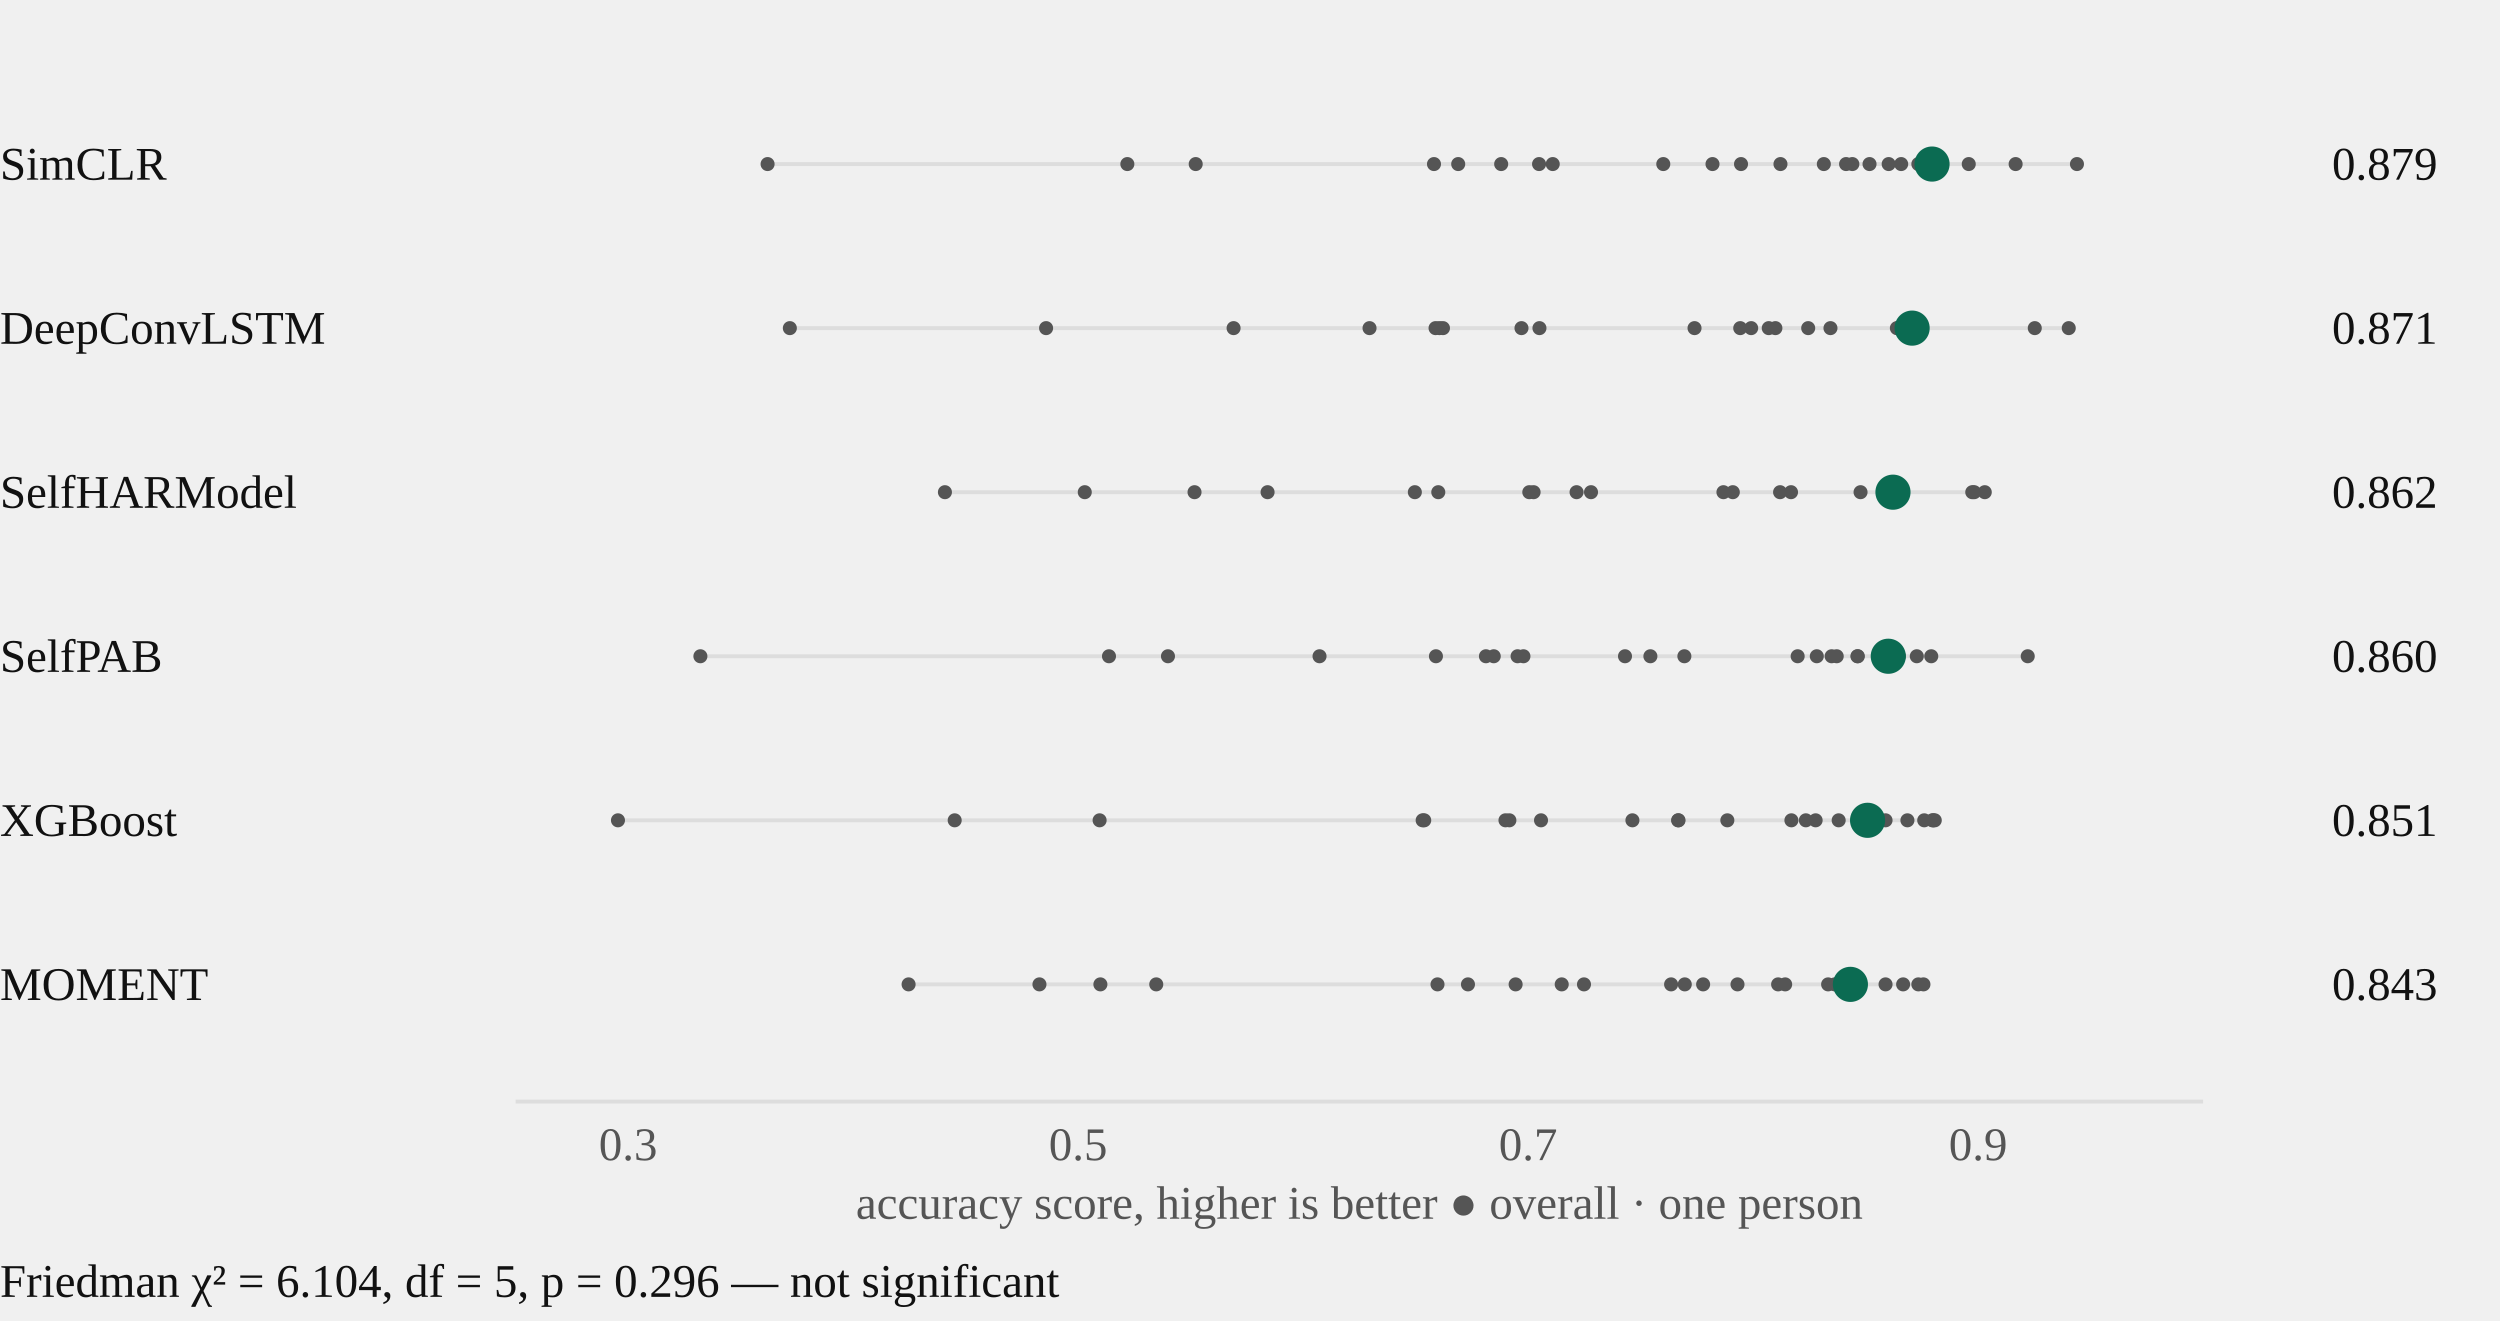
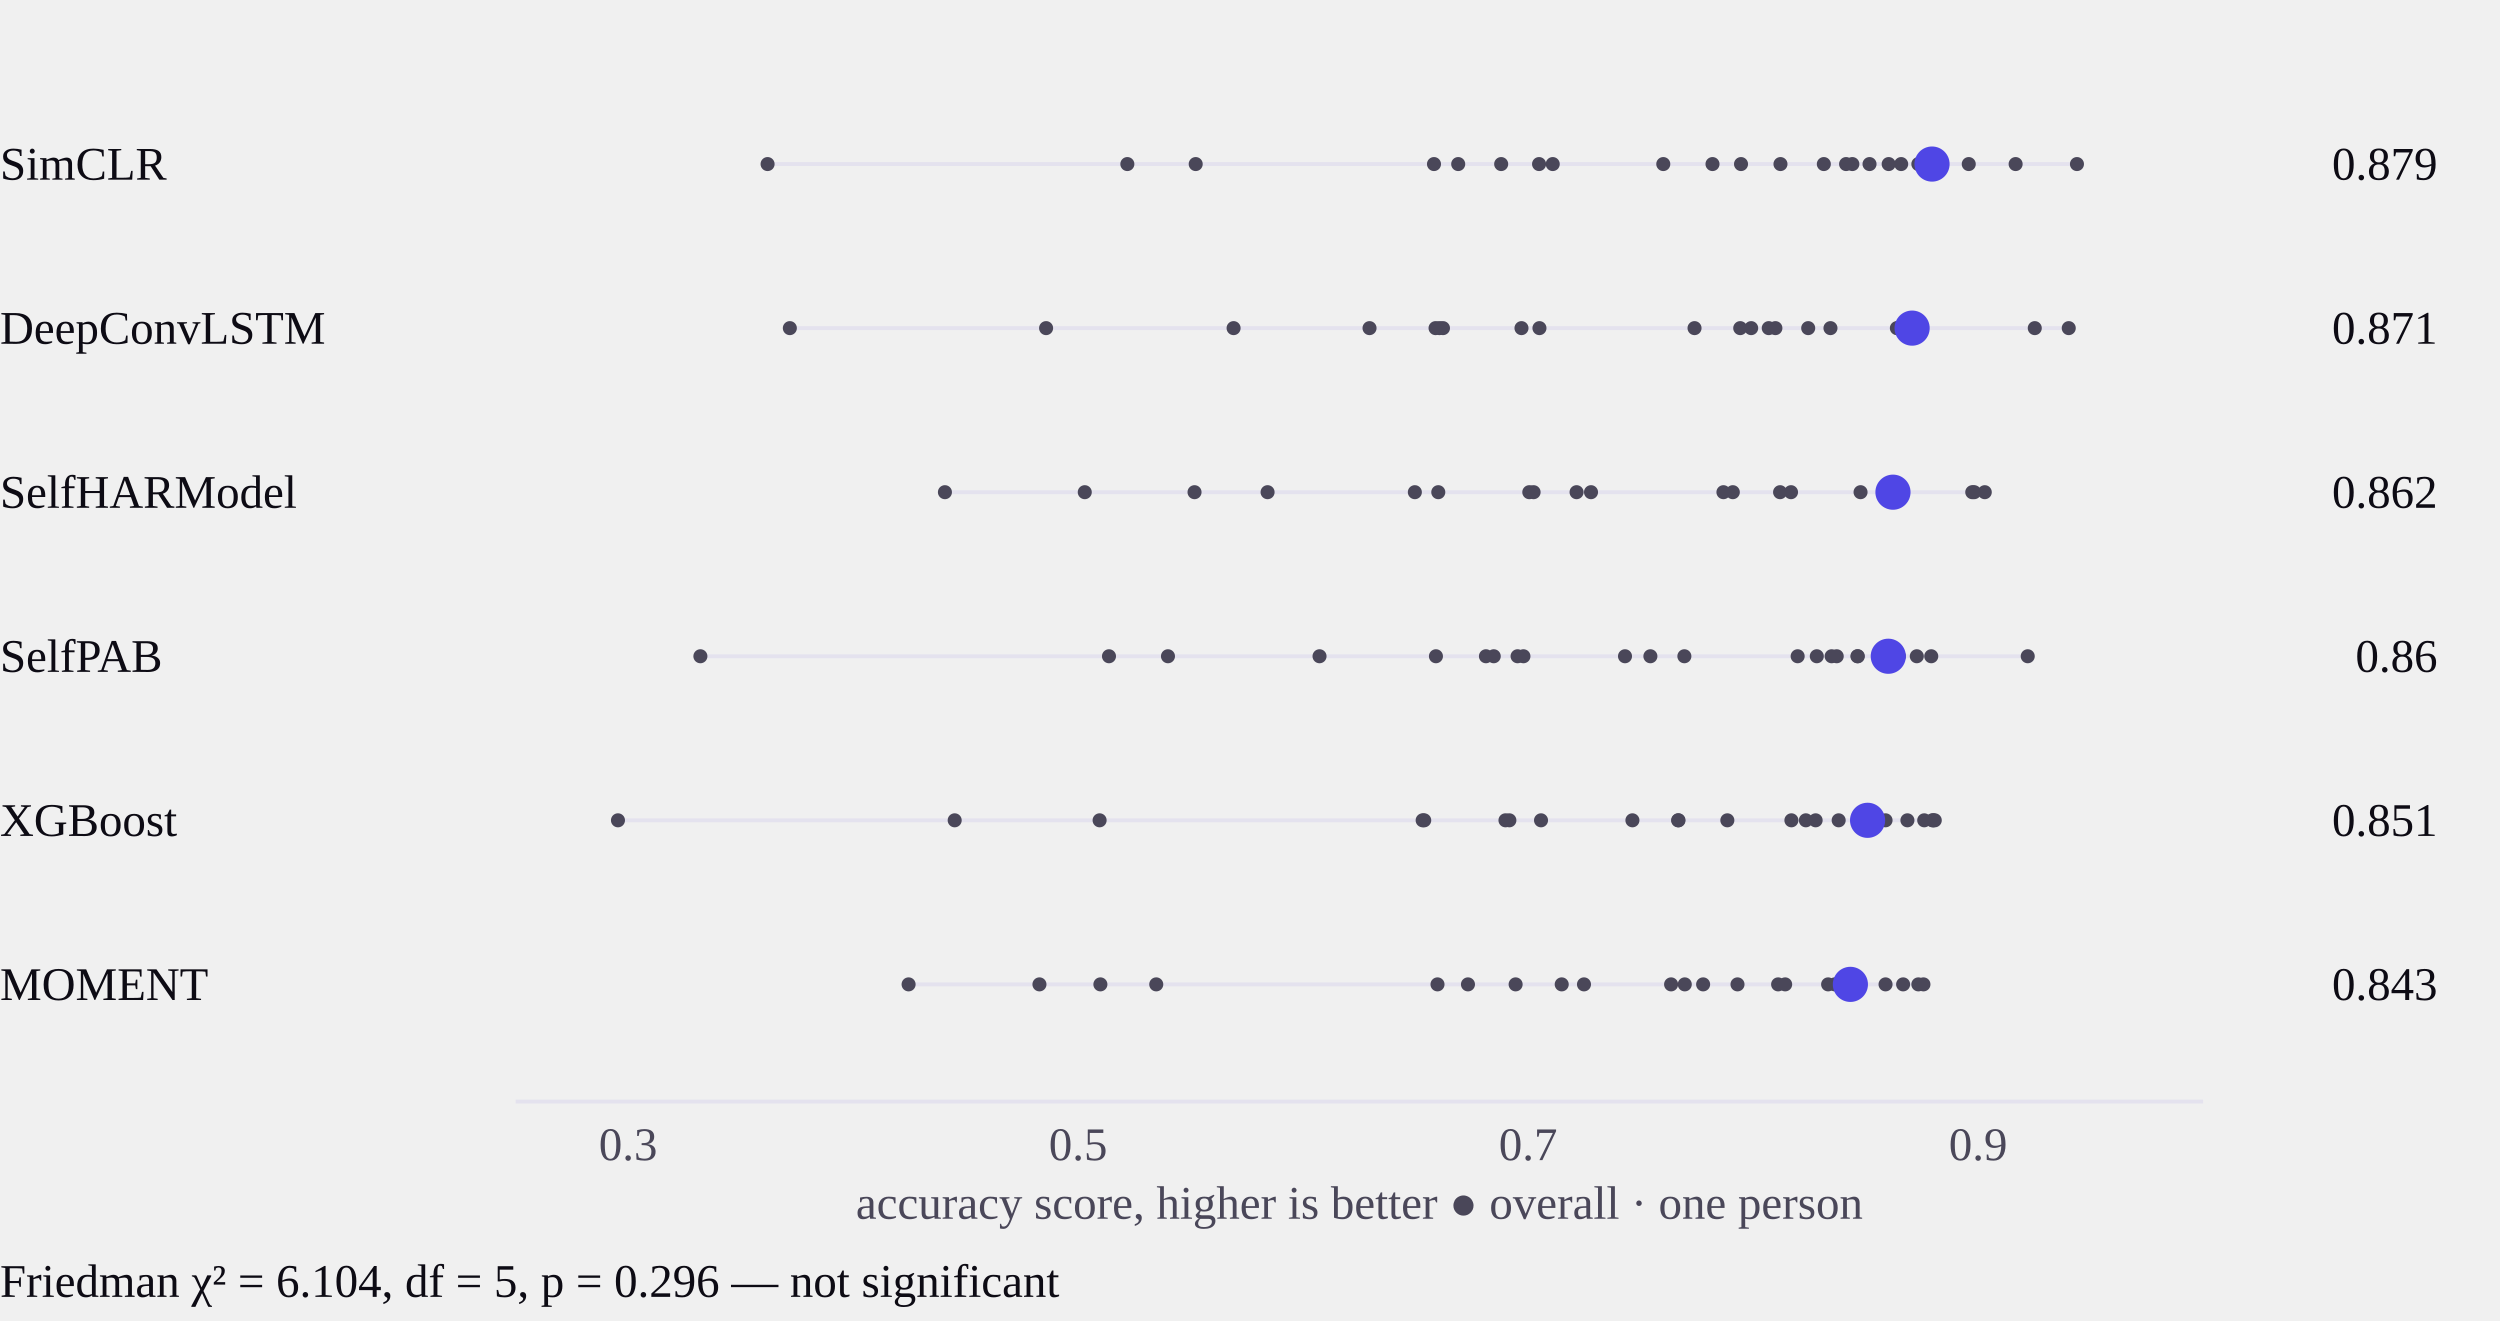
<svg xmlns="http://www.w3.org/2000/svg" viewBox="0 0 640 338" role="img" aria-labelledby="t-fig-models d-fig-models" preserveAspectRatio="xMidYMid meet">
-   <style>svg{--ink:#111;--muted:#52524C;--line:#E4E4DE;--accent:#0B6B52;--mono:ui-monospace,SFMono-Regular,Menlo,Consolas,monospace;--sans:system-ui,-apple-system,'Segoe UI',Roboto,Arial,sans-serif}@media (prefers-color-scheme:dark){svg{--ink:#F4F4F0;--muted:#ADADA5;--line:#34342F;--accent:#5FBFA0}}.lbl{font:11px var(--mono,monospace);fill:var(--muted,#555)}.lbl-i{font:11px var(--mono,monospace);fill:var(--ink,#111)}.ttl{font:12px var(--sans,sans-serif);fill:var(--ink,#111)}.axis{stroke:var(--line,#ddd);stroke-width:1}.rule{stroke:var(--ink,#111);stroke-width:1;stroke-dasharray:3 3}.bar{fill:var(--accent,#0B6B52)}.bar-2{fill:var(--muted,#555)}.ser{fill:none;stroke:var(--accent,#0B6B52);stroke-width:2}.ser-2{fill:none;stroke:var(--muted,#555);stroke-width:1.5;stroke-dasharray:5 3}.dot{fill:var(--accent,#0B6B52)}.dot-2{fill:var(--muted,#555)}.cell{fill:var(--accent,#0B6B52)}.cv{font:9.5px var(--mono,monospace);fill:var(--ink,#111)}.cv.hi{fill:#fff}</style>
-   <text x="0.0" y="46.0" class="lbl-i" text-anchor="start">SimCLR</text>
-   <line x1="196.5" y1="42.0" x2="531.7" y2="42.0" class="axis" />
-   <circle cx="384.3" cy="42.0" r="1.8" class="dot-2" />
-   <circle cx="306.1" cy="42.0" r="1.8" class="dot-2" />
-   <circle cx="196.5" cy="42.0" r="1.8" class="dot-2" />
-   <circle cx="288.6" cy="42.0" r="1.8" class="dot-2" />
-   <circle cx="445.7" cy="42.0" r="1.8" class="dot-2" />
-   <circle cx="466.9" cy="42.0" r="1.8" class="dot-2" />
-   <circle cx="425.8" cy="42.0" r="1.8" class="dot-2" />
-   <circle cx="504.0" cy="42.0" r="1.8" class="dot-2" />
-   <circle cx="531.7" cy="42.0" r="1.8" class="dot-2" />
-   <circle cx="455.8" cy="42.0" r="1.8" class="dot-2" />
-   <circle cx="472.6" cy="42.0" r="1.8" class="dot-2" />
-   <circle cx="516.0" cy="42.0" r="1.8" class="dot-2" />
-   <circle cx="491.1" cy="42.0" r="1.8" class="dot-2" />
-   <circle cx="478.6" cy="42.0" r="1.8" class="dot-2" />
-   <circle cx="486.7" cy="42.0" r="1.8" class="dot-2" />
-   <circle cx="438.4" cy="42.0" r="1.8" class="dot-2" />
-   <circle cx="394.0" cy="42.0" r="1.8" class="dot-2" />
-   <circle cx="474.2" cy="42.0" r="1.8" class="dot-2" />
-   <circle cx="397.5" cy="42.0" r="1.8" class="dot-2" />
-   <circle cx="367.1" cy="42.0" r="1.8" class="dot-2" />
-   <circle cx="373.3" cy="42.0" r="1.8" class="dot-2" />
-   <circle cx="483.5" cy="42.0" r="1.8" class="dot-2" />
-   <circle cx="494.6" cy="42.0" r="4.5" class="dot" />
-   <text x="624.0" y="46.0" class="lbl-i" text-anchor="end">0.879</text>
-   <text x="0.0" y="88.0" class="lbl-i" text-anchor="start">DeepConvLSTM</text>
-   <line x1="202.2" y1="84.0" x2="529.6" y2="84.0" class="axis" />
-   <circle cx="394.1" cy="84.0" r="1.8" class="dot-2" />
-   <circle cx="315.8" cy="84.0" r="1.8" class="dot-2" />
-   <circle cx="202.2" cy="84.0" r="1.8" class="dot-2" />
-   <circle cx="267.8" cy="84.0" r="1.8" class="dot-2" />
-   <circle cx="445.5" cy="84.0" r="1.8" class="dot-2" />
-   <circle cx="485.6" cy="84.0" r="1.8" class="dot-2" />
-   <circle cx="368.5" cy="84.0" r="1.8" class="dot-2" />
-   <circle cx="485.9" cy="84.0" r="1.8" class="dot-2" />
-   <circle cx="520.9" cy="84.0" r="1.8" class="dot-2" />
-   <circle cx="452.8" cy="84.0" r="1.8" class="dot-2" />
-   <circle cx="468.6" cy="84.0" r="1.8" class="dot-2" />
-   <circle cx="529.6" cy="84.0" r="1.8" class="dot-2" />
-   <circle cx="490.4" cy="84.0" r="1.8" class="dot-2" />
-   <circle cx="448.3" cy="84.0" r="1.8" class="dot-2" />
-   <circle cx="490.3" cy="84.0" r="1.8" class="dot-2" />
-   <circle cx="433.8" cy="84.0" r="1.8" class="dot-2" />
-   <circle cx="389.5" cy="84.0" r="1.8" class="dot-2" />
-   <circle cx="454.5" cy="84.0" r="1.8" class="dot-2" />
-   <circle cx="369.4" cy="84.0" r="1.8" class="dot-2" />
-   <circle cx="350.6" cy="84.0" r="1.8" class="dot-2" />
-   <circle cx="367.5" cy="84.0" r="1.8" class="dot-2" />
-   <circle cx="462.9" cy="84.0" r="1.8" class="dot-2" />
-   <circle cx="489.5" cy="84.0" r="4.5" class="dot" />
-   <text x="624.0" y="88.0" class="lbl-i" text-anchor="end">0.871</text>
-   <text x="0.0" y="130.0" class="lbl-i" text-anchor="start">SelfHARModel</text>
-   <line x1="241.9" y1="126.0" x2="508.1" y2="126.0" class="axis" />
-   <circle cx="362.2" cy="126.0" r="1.8" class="dot-2" />
-   <circle cx="305.8" cy="126.0" r="1.8" class="dot-2" />
-   <circle cx="241.9" cy="126.0" r="1.8" class="dot-2" />
-   <circle cx="277.7" cy="126.0" r="1.8" class="dot-2" />
-   <circle cx="391.5" cy="126.0" r="1.8" class="dot-2" />
-   <circle cx="458.5" cy="126.0" r="1.8" class="dot-2" />
-   <circle cx="441.2" cy="126.0" r="1.8" class="dot-2" />
-   <circle cx="486.6" cy="126.0" r="1.8" class="dot-2" />
-   <circle cx="505.4" cy="126.0" r="1.8" class="dot-2" />
-   <circle cx="443.6" cy="126.0" r="1.8" class="dot-2" />
-   <circle cx="476.3" cy="126.0" r="1.8" class="dot-2" />
-   <circle cx="504.9" cy="126.0" r="1.8" class="dot-2" />
-   <circle cx="484.5" cy="126.0" r="1.8" class="dot-2" />
-   <circle cx="482.1" cy="126.0" r="1.8" class="dot-2" />
-   <circle cx="482.7" cy="126.0" r="1.8" class="dot-2" />
-   <circle cx="392.6" cy="126.0" r="1.8" class="dot-2" />
-   <circle cx="403.6" cy="126.0" r="1.8" class="dot-2" />
-   <circle cx="455.7" cy="126.0" r="1.8" class="dot-2" />
-   <circle cx="407.3" cy="126.0" r="1.8" class="dot-2" />
-   <circle cx="368.2" cy="126.0" r="1.8" class="dot-2" />
-   <circle cx="324.5" cy="126.0" r="1.8" class="dot-2" />
-   <circle cx="508.1" cy="126.0" r="1.8" class="dot-2" />
-   <circle cx="484.6" cy="126.0" r="4.5" class="dot" />
-   <text x="624.0" y="130.0" class="lbl-i" text-anchor="end">0.862</text>
-   <text x="0.0" y="172.0" class="lbl-i" text-anchor="start">SelfPAB</text>
-   <line x1="179.3" y1="168.0" x2="519.1" y2="168.0" class="axis" />
-   <circle cx="337.8" cy="168.0" r="1.8" class="dot-2" />
-   <circle cx="299.0" cy="168.0" r="1.8" class="dot-2" />
-   <circle cx="179.3" cy="168.0" r="1.8" class="dot-2" />
-   <circle cx="283.9" cy="168.0" r="1.8" class="dot-2" />
-   <circle cx="431.2" cy="168.0" r="1.8" class="dot-2" />
-   <circle cx="465.1" cy="168.0" r="1.8" class="dot-2" />
-   <circle cx="380.4" cy="168.0" r="1.8" class="dot-2" />
-   <circle cx="470.2" cy="168.0" r="1.8" class="dot-2" />
-   <circle cx="490.7" cy="168.0" r="1.8" class="dot-2" />
-   <circle cx="422.5" cy="168.0" r="1.8" class="dot-2" />
-   <circle cx="475.5" cy="168.0" r="1.8" class="dot-2" />
-   <circle cx="519.1" cy="168.0" r="1.8" class="dot-2" />
-   <circle cx="460.2" cy="168.0" r="1.8" class="dot-2" />
-   <circle cx="494.4" cy="168.0" r="1.8" class="dot-2" />
-   <circle cx="486.1" cy="168.0" r="1.8" class="dot-2" />
-   <circle cx="382.4" cy="168.0" r="1.8" class="dot-2" />
-   <circle cx="390.0" cy="168.0" r="1.8" class="dot-2" />
-   <circle cx="475.6" cy="168.0" r="1.8" class="dot-2" />
-   <circle cx="416.0" cy="168.0" r="1.8" class="dot-2" />
-   <circle cx="388.5" cy="168.0" r="1.8" class="dot-2" />
-   <circle cx="367.6" cy="168.0" r="1.8" class="dot-2" />
-   <circle cx="468.9" cy="168.0" r="1.8" class="dot-2" />
-   <circle cx="483.4" cy="168.0" r="4.5" class="dot" />
-   <text x="624.0" y="172.0" class="lbl-i" text-anchor="end">0.860</text>
-   <text x="0.0" y="214.0" class="lbl-i" text-anchor="start">XGBoost</text>
-   <line x1="158.2" y1="210.0" x2="495.3" y2="210.0" class="axis" />
-   <circle cx="394.5" cy="210.0" r="1.8" class="dot-2" />
-   <circle cx="281.5" cy="210.0" r="1.8" class="dot-2" />
-   <circle cx="158.2" cy="210.0" r="1.8" class="dot-2" />
-   <circle cx="244.4" cy="210.0" r="1.8" class="dot-2" />
-   <circle cx="429.7" cy="210.0" r="1.8" class="dot-2" />
-   <circle cx="464.8" cy="210.0" r="1.8" class="dot-2" />
-   <circle cx="458.6" cy="210.0" r="1.8" class="dot-2" />
-   <circle cx="470.7" cy="210.0" r="1.8" class="dot-2" />
-   <circle cx="462.3" cy="210.0" r="1.8" class="dot-2" />
-   <circle cx="429.6" cy="210.0" r="1.8" class="dot-2" />
-   <circle cx="442.2" cy="210.0" r="1.8" class="dot-2" />
-   <circle cx="494.9" cy="210.0" r="1.8" class="dot-2" />
-   <circle cx="494.7" cy="210.0" r="1.8" class="dot-2" />
-   <circle cx="482.7" cy="210.0" r="1.8" class="dot-2" />
-   <circle cx="492.6" cy="210.0" r="1.8" class="dot-2" />
-   <circle cx="417.9" cy="210.0" r="1.8" class="dot-2" />
-   <circle cx="386.4" cy="210.0" r="1.8" class="dot-2" />
-   <circle cx="488.3" cy="210.0" r="1.8" class="dot-2" />
-   <circle cx="385.4" cy="210.0" r="1.8" class="dot-2" />
-   <circle cx="364.2" cy="210.0" r="1.8" class="dot-2" />
-   <circle cx="364.6" cy="210.0" r="1.8" class="dot-2" />
-   <circle cx="495.3" cy="210.0" r="1.8" class="dot-2" />
-   <circle cx="478.1" cy="210.0" r="4.5" class="dot" />
-   <text x="624.0" y="214.0" class="lbl-i" text-anchor="end">0.851</text>
-   <text x="0.0" y="256.0" class="lbl-i" text-anchor="start">MOMENT</text>
-   <line x1="232.6" y1="252.0" x2="492.4" y2="252.0" class="axis" />
-   <circle cx="281.7" cy="252.0" r="1.8" class="dot-2" />
-   <circle cx="266.1" cy="252.0" r="1.8" class="dot-2" />
-   <circle cx="232.6" cy="252.0" r="1.8" class="dot-2" />
-   <circle cx="296.0" cy="252.0" r="1.8" class="dot-2" />
-   <circle cx="375.8" cy="252.0" r="1.8" class="dot-2" />
-   <circle cx="457.0" cy="252.0" r="1.8" class="dot-2" />
-   <circle cx="436.0" cy="252.0" r="1.8" class="dot-2" />
-   <circle cx="431.3" cy="252.0" r="1.8" class="dot-2" />
-   <circle cx="469.7" cy="252.0" r="1.8" class="dot-2" />
-   <circle cx="444.8" cy="252.0" r="1.8" class="dot-2" />
-   <circle cx="455.2" cy="252.0" r="1.8" class="dot-2" />
-   <circle cx="491.1" cy="252.0" r="1.8" class="dot-2" />
-   <circle cx="492.4" cy="252.0" r="1.8" class="dot-2" />
-   <circle cx="482.7" cy="252.0" r="1.8" class="dot-2" />
-   <circle cx="487.2" cy="252.0" r="1.8" class="dot-2" />
-   <circle cx="405.5" cy="252.0" r="1.8" class="dot-2" />
-   <circle cx="399.8" cy="252.0" r="1.8" class="dot-2" />
-   <circle cx="468.0" cy="252.0" r="1.8" class="dot-2" />
-   <circle cx="427.8" cy="252.0" r="1.8" class="dot-2" />
-   <circle cx="388.0" cy="252.0" r="1.8" class="dot-2" />
-   <circle cx="368.0" cy="252.0" r="1.8" class="dot-2" />
-   <circle cx="472.8" cy="252.0" r="1.8" class="dot-2" />
-   <circle cx="473.7" cy="252.0" r="4.5" class="dot" />
-   <text x="624.0" y="256.0" class="lbl-i" text-anchor="end">0.843</text>
-   <line x1="132.0" y1="282.0" x2="564.0" y2="282.0" class="axis" />
-   <text x="160.8" y="297.0" class="lbl" text-anchor="middle">0.3</text>
-   <text x="276.0" y="297.0" class="lbl" text-anchor="middle">0.5</text>
-   <text x="391.2" y="297.0" class="lbl" text-anchor="middle">0.7</text>
-   <text x="506.4" y="297.0" class="lbl" text-anchor="middle">0.9</text>
-   <text x="348.0" y="312.0" class="lbl" text-anchor="middle">accuracy score, higher is better   ● overall   · one person</text>
-   <text x="0.0" y="332.0" class="lbl-i" text-anchor="start">Friedman χ² = 6.104, df = 5, p = 0.296 — not significant</text>
+   <style>svg{--ink:#0D0B14;--ink2:#4A4759;--muted:#7B7890;--line:#E4E2EE;--c1:#4F46E5;--c2:#E8590C;--c3:#0E9384;--mono:ui-monospace,SFMono-Regular,Menlo,Consolas,monospace}@media (prefers-color-scheme:dark){svg{--ink:#F5F4FA;--ink2:#BFBCD0;--muted:#8A87A0;--line:#26233A;--c1:#8079F0;--c2:#DD5F24;--c3:#0F8B73}}.lbl{font:11px var(--mono,monospace);fill:var(--ink2,#4A4759)}.lbl-i{font:11px var(--mono,monospace);fill:var(--ink,#0D0B14)}.ttl{font:12px var(--sans,sans-serif);fill:var(--ink,#111)}.axis{stroke:var(--line,#E4E2EE);stroke-width:1}.rule{stroke:var(--muted,#7B7890);stroke-width:1;stroke-dasharray:3 3}.bar{fill:var(--c1,#4F46E5)}.bar-2{fill:var(--c3,#0E9384)}.ser{fill:none;stroke:var(--c1,#4F46E5);stroke-width:2}.ser-2{fill:none;stroke:var(--c2,#E8590C);stroke-width:1.5;stroke-dasharray:5 3}.dot{fill:var(--c1,#4F46E5)}.dot-2{fill:var(--ink2,#4A4759)}.cell{fill:var(--c1,#4F46E5)}.cv{font:9.5px var(--mono,monospace);fill:var(--ink,#111)}.cv.hi{fill:#fff}</style>
+   <text x="0" y="46" class="lbl-i" text-anchor="start">SimCLR</text>
+   <line x1="196.5" y1="42" x2="531.7" y2="42" class="axis" />
+   <g class="dot-2">
+     <circle cx="384.3" cy="42" r="1.8" />
+     <circle cx="306.1" cy="42" r="1.8" />
+     <circle cx="196.5" cy="42" r="1.8" />
+     <circle cx="288.6" cy="42" r="1.8" />
+     <circle cx="445.7" cy="42" r="1.8" />
+     <circle cx="466.9" cy="42" r="1.8" />
+     <circle cx="425.8" cy="42" r="1.8" />
+     <circle cx="504" cy="42" r="1.8" />
+     <circle cx="531.7" cy="42" r="1.8" />
+     <circle cx="455.8" cy="42" r="1.8" />
+     <circle cx="472.6" cy="42" r="1.8" />
+     <circle cx="516" cy="42" r="1.8" />
+     <circle cx="491.1" cy="42" r="1.8" />
+     <circle cx="478.6" cy="42" r="1.8" />
+     <circle cx="486.7" cy="42" r="1.8" />
+     <circle cx="438.4" cy="42" r="1.8" />
+     <circle cx="394" cy="42" r="1.8" />
+     <circle cx="474.2" cy="42" r="1.8" />
+     <circle cx="397.5" cy="42" r="1.8" />
+     <circle cx="367.1" cy="42" r="1.8" />
+     <circle cx="373.3" cy="42" r="1.8" />
+     <circle cx="483.5" cy="42" r="1.8" />
+   </g>
+   <circle cx="494.6" cy="42" r="4.5" class="dot" />
+   <text x="624" y="46" class="lbl-i" text-anchor="end">0.879</text>
+   <text x="0" y="88" class="lbl-i" text-anchor="start">DeepConvLSTM</text>
+   <line x1="202.2" y1="84" x2="529.6" y2="84" class="axis" />
+   <g class="dot-2">
+     <circle cx="394.1" cy="84" r="1.8" />
+     <circle cx="315.8" cy="84" r="1.8" />
+     <circle cx="202.2" cy="84" r="1.8" />
+     <circle cx="267.8" cy="84" r="1.8" />
+     <circle cx="445.5" cy="84" r="1.8" />
+     <circle cx="485.6" cy="84" r="1.8" />
+     <circle cx="368.5" cy="84" r="1.8" />
+     <circle cx="485.9" cy="84" r="1.8" />
+     <circle cx="520.9" cy="84" r="1.8" />
+     <circle cx="452.8" cy="84" r="1.8" />
+     <circle cx="468.6" cy="84" r="1.8" />
+     <circle cx="529.6" cy="84" r="1.8" />
+     <circle cx="490.4" cy="84" r="1.8" />
+     <circle cx="448.3" cy="84" r="1.8" />
+     <circle cx="490.3" cy="84" r="1.8" />
+     <circle cx="433.8" cy="84" r="1.8" />
+     <circle cx="389.5" cy="84" r="1.8" />
+     <circle cx="454.5" cy="84" r="1.8" />
+     <circle cx="369.4" cy="84" r="1.8" />
+     <circle cx="350.6" cy="84" r="1.8" />
+     <circle cx="367.5" cy="84" r="1.8" />
+     <circle cx="462.9" cy="84" r="1.8" />
+   </g>
+   <circle cx="489.5" cy="84" r="4.5" class="dot" />
+   <text x="624" y="88" class="lbl-i" text-anchor="end">0.871</text>
+   <text x="0" y="130" class="lbl-i" text-anchor="start">SelfHARModel</text>
+   <line x1="241.9" y1="126" x2="508.1" y2="126" class="axis" />
+   <g class="dot-2">
+     <circle cx="362.2" cy="126" r="1.8" />
+     <circle cx="305.8" cy="126" r="1.8" />
+     <circle cx="241.9" cy="126" r="1.8" />
+     <circle cx="277.7" cy="126" r="1.8" />
+     <circle cx="391.5" cy="126" r="1.8" />
+     <circle cx="458.5" cy="126" r="1.8" />
+     <circle cx="441.2" cy="126" r="1.8" />
+     <circle cx="486.6" cy="126" r="1.8" />
+     <circle cx="505.4" cy="126" r="1.8" />
+     <circle cx="443.6" cy="126" r="1.8" />
+     <circle cx="476.3" cy="126" r="1.8" />
+     <circle cx="504.9" cy="126" r="1.8" />
+     <circle cx="484.5" cy="126" r="1.8" />
+     <circle cx="482.1" cy="126" r="1.8" />
+     <circle cx="482.7" cy="126" r="1.8" />
+     <circle cx="392.6" cy="126" r="1.8" />
+     <circle cx="403.6" cy="126" r="1.8" />
+     <circle cx="455.7" cy="126" r="1.8" />
+     <circle cx="407.3" cy="126" r="1.8" />
+     <circle cx="368.2" cy="126" r="1.8" />
+     <circle cx="324.5" cy="126" r="1.8" />
+     <circle cx="508.1" cy="126" r="1.8" />
+   </g>
+   <circle cx="484.6" cy="126" r="4.5" class="dot" />
+   <text x="624" y="130" class="lbl-i" text-anchor="end">0.862</text>
+   <text x="0" y="172" class="lbl-i" text-anchor="start">SelfPAB</text>
+   <line x1="179.3" y1="168" x2="519.1" y2="168" class="axis" />
+   <g class="dot-2">
+     <circle cx="337.8" cy="168" r="1.8" />
+     <circle cx="299" cy="168" r="1.8" />
+     <circle cx="179.3" cy="168" r="1.8" />
+     <circle cx="283.9" cy="168" r="1.8" />
+     <circle cx="431.2" cy="168" r="1.8" />
+     <circle cx="465.1" cy="168" r="1.8" />
+     <circle cx="380.4" cy="168" r="1.8" />
+     <circle cx="470.2" cy="168" r="1.8" />
+     <circle cx="490.7" cy="168" r="1.8" />
+     <circle cx="422.5" cy="168" r="1.8" />
+     <circle cx="475.5" cy="168" r="1.8" />
+     <circle cx="519.1" cy="168" r="1.8" />
+     <circle cx="460.2" cy="168" r="1.8" />
+     <circle cx="494.4" cy="168" r="1.8" />
+     <circle cx="486.1" cy="168" r="1.8" />
+     <circle cx="382.4" cy="168" r="1.8" />
+     <circle cx="390" cy="168" r="1.8" />
+     <circle cx="475.6" cy="168" r="1.8" />
+     <circle cx="416" cy="168" r="1.8" />
+     <circle cx="388.5" cy="168" r="1.8" />
+     <circle cx="367.6" cy="168" r="1.8" />
+     <circle cx="468.9" cy="168" r="1.8" />
+   </g>
+   <circle cx="483.4" cy="168" r="4.5" class="dot" />
+   <text x="624" y="172" class="lbl-i" text-anchor="end">0.86</text>
+   <text x="0" y="214" class="lbl-i" text-anchor="start">XGBoost</text>
+   <line x1="158.2" y1="210" x2="495.3" y2="210" class="axis" />
+   <g class="dot-2">
+     <circle cx="394.5" cy="210" r="1.8" />
+     <circle cx="281.5" cy="210" r="1.8" />
+     <circle cx="158.2" cy="210" r="1.8" />
+     <circle cx="244.4" cy="210" r="1.8" />
+     <circle cx="429.7" cy="210" r="1.8" />
+     <circle cx="464.8" cy="210" r="1.8" />
+     <circle cx="458.6" cy="210" r="1.8" />
+     <circle cx="470.7" cy="210" r="1.8" />
+     <circle cx="462.3" cy="210" r="1.8" />
+     <circle cx="429.6" cy="210" r="1.8" />
+     <circle cx="442.2" cy="210" r="1.8" />
+     <circle cx="494.9" cy="210" r="1.8" />
+     <circle cx="494.7" cy="210" r="1.8" />
+     <circle cx="482.7" cy="210" r="1.8" />
+     <circle cx="492.6" cy="210" r="1.8" />
+     <circle cx="417.9" cy="210" r="1.8" />
+     <circle cx="386.4" cy="210" r="1.8" />
+     <circle cx="488.3" cy="210" r="1.8" />
+     <circle cx="385.4" cy="210" r="1.8" />
+     <circle cx="364.2" cy="210" r="1.8" />
+     <circle cx="364.6" cy="210" r="1.8" />
+     <circle cx="495.3" cy="210" r="1.8" />
+   </g>
+   <circle cx="478.1" cy="210" r="4.5" class="dot" />
+   <text x="624" y="214" class="lbl-i" text-anchor="end">0.851</text>
+   <text x="0" y="256" class="lbl-i" text-anchor="start">MOMENT</text>
+   <line x1="232.6" y1="252" x2="492.4" y2="252" class="axis" />
+   <g class="dot-2">
+     <circle cx="281.7" cy="252" r="1.8" />
+     <circle cx="266.1" cy="252" r="1.8" />
+     <circle cx="232.6" cy="252" r="1.8" />
+     <circle cx="296" cy="252" r="1.8" />
+     <circle cx="375.8" cy="252" r="1.8" />
+     <circle cx="457" cy="252" r="1.8" />
+     <circle cx="436" cy="252" r="1.8" />
+     <circle cx="431.3" cy="252" r="1.8" />
+     <circle cx="469.7" cy="252" r="1.8" />
+     <circle cx="444.8" cy="252" r="1.8" />
+     <circle cx="455.2" cy="252" r="1.8" />
+     <circle cx="491.1" cy="252" r="1.8" />
+     <circle cx="492.4" cy="252" r="1.8" />
+     <circle cx="482.7" cy="252" r="1.8" />
+     <circle cx="487.2" cy="252" r="1.8" />
+     <circle cx="405.5" cy="252" r="1.8" />
+     <circle cx="399.8" cy="252" r="1.8" />
+     <circle cx="468" cy="252" r="1.8" />
+     <circle cx="427.8" cy="252" r="1.8" />
+     <circle cx="388" cy="252" r="1.8" />
+     <circle cx="368" cy="252" r="1.8" />
+     <circle cx="472.8" cy="252" r="1.8" />
+   </g>
+   <circle cx="473.7" cy="252" r="4.5" class="dot" />
+   <text x="624" y="256" class="lbl-i" text-anchor="end">0.843</text>
+   <line x1="132" y1="282" x2="564" y2="282" class="axis" />
+   <text x="160.8" y="297" class="lbl" text-anchor="middle">0.3</text>
+   <text x="276" y="297" class="lbl" text-anchor="middle">0.5</text>
+   <text x="391.2" y="297" class="lbl" text-anchor="middle">0.7</text>
+   <text x="506.4" y="297" class="lbl" text-anchor="middle">0.9</text>
+   <text x="348" y="312" class="lbl" text-anchor="middle">accuracy score, higher is better   ● overall   · one person</text>
+   <text x="0" y="332" class="lbl-i" text-anchor="start">Friedman χ² = 6.104, df = 5, p = 0.296 — not significant</text>
</svg>
